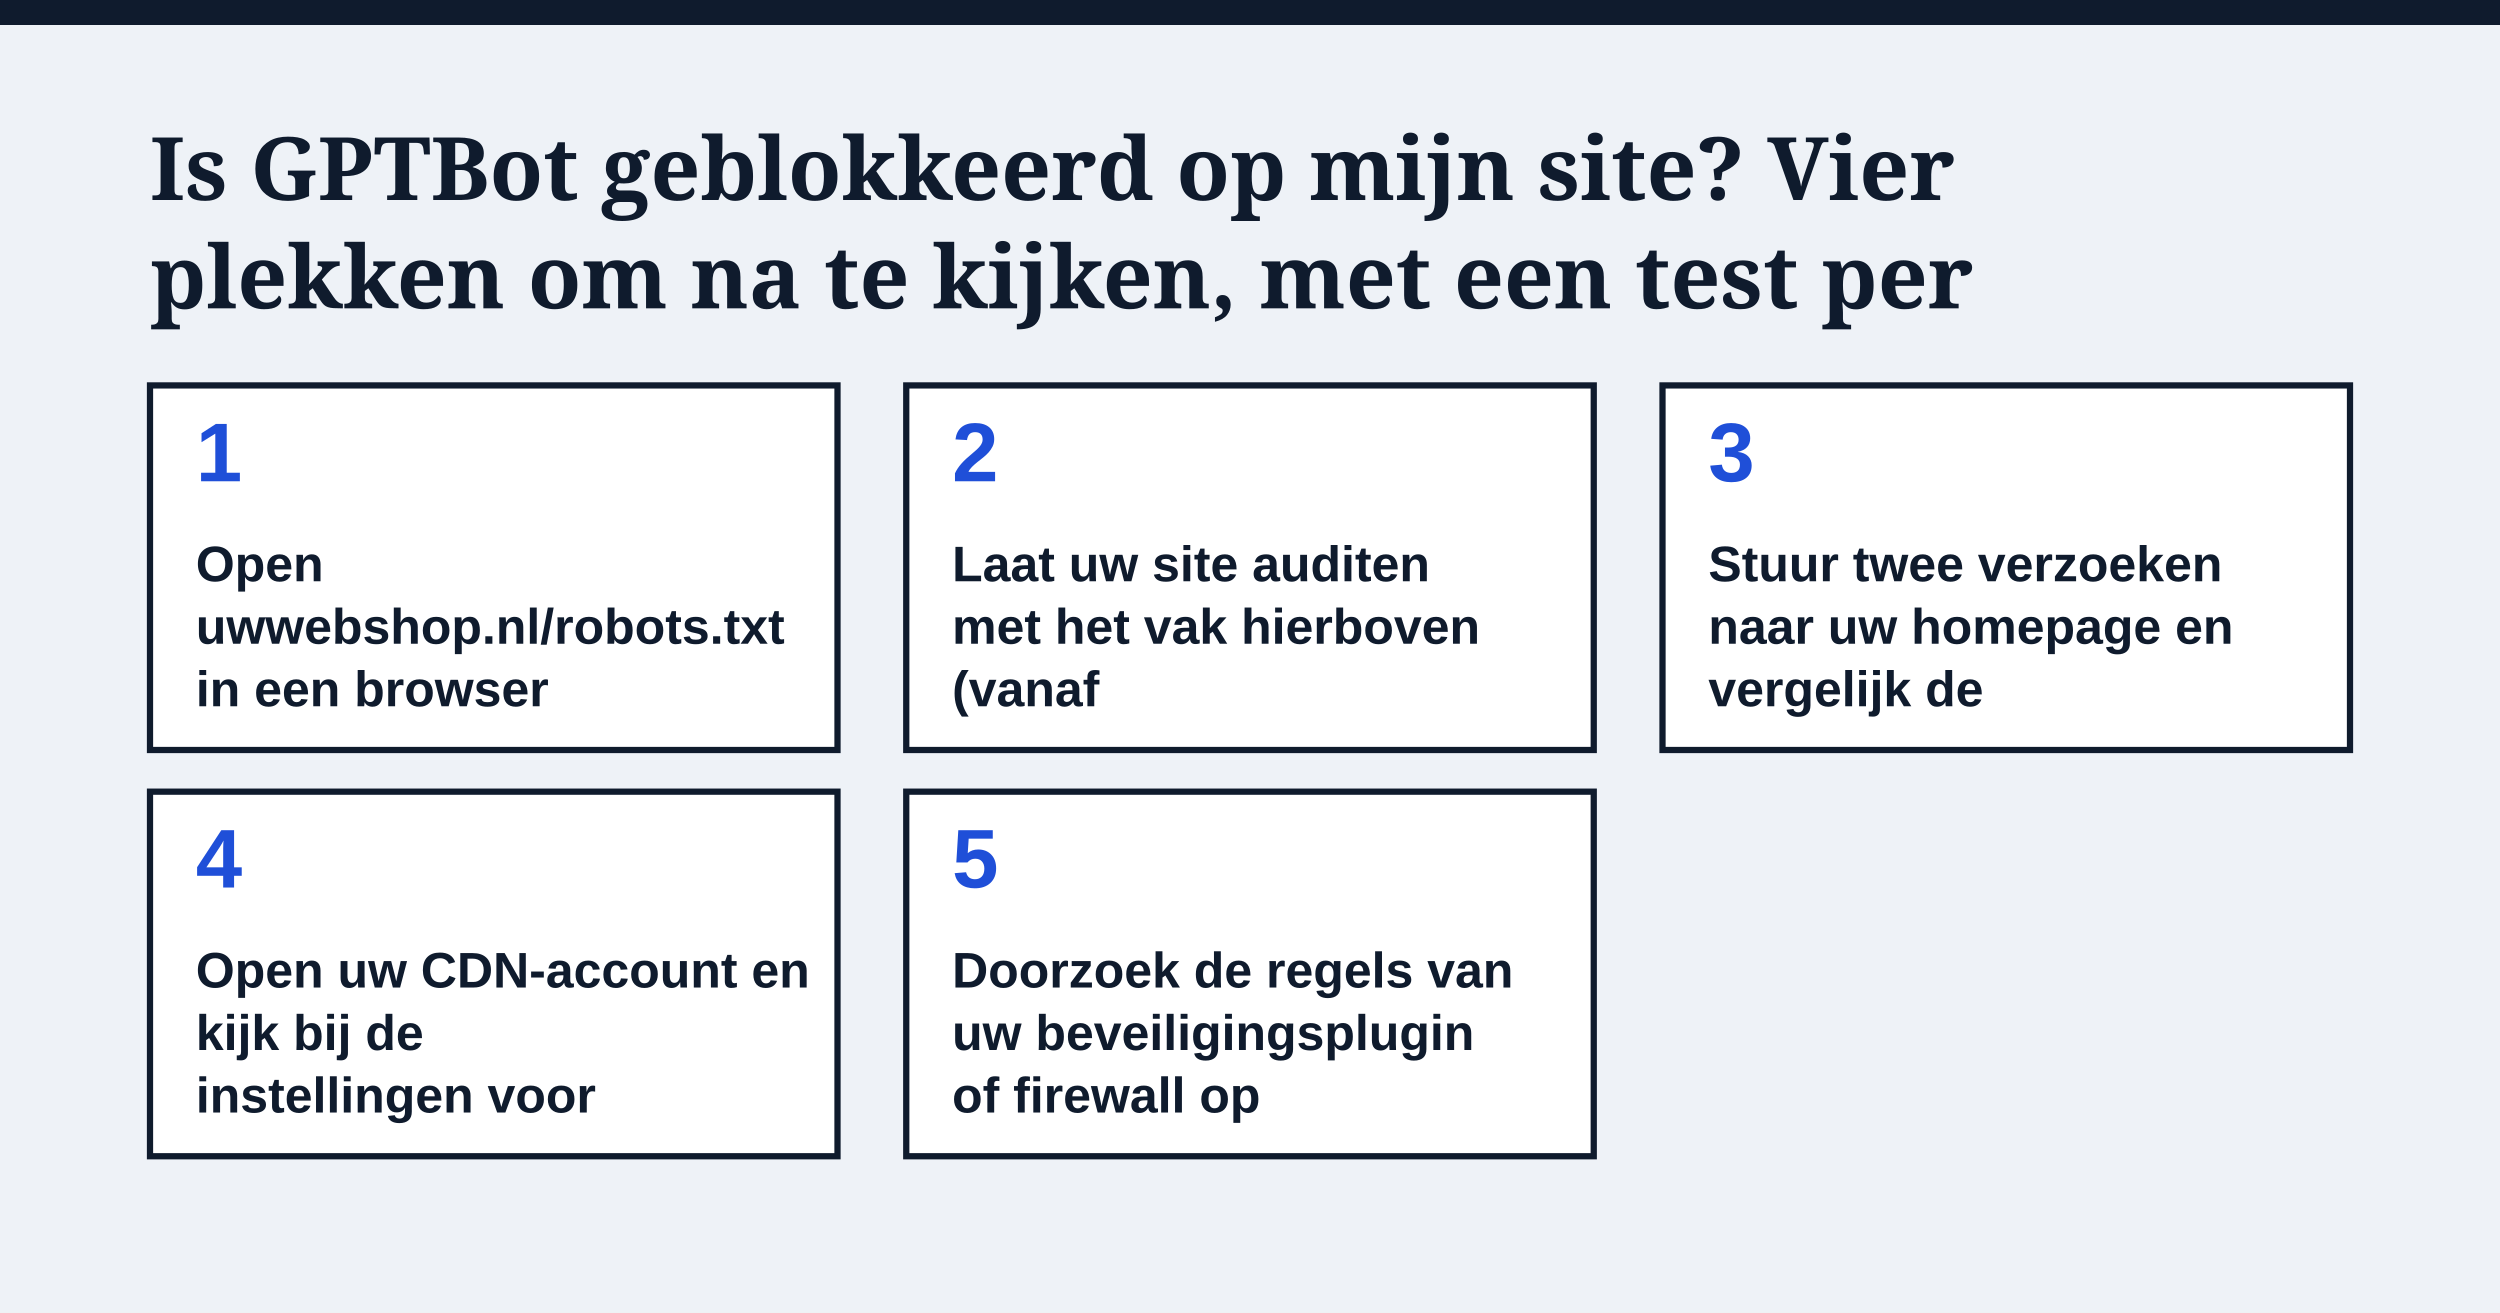
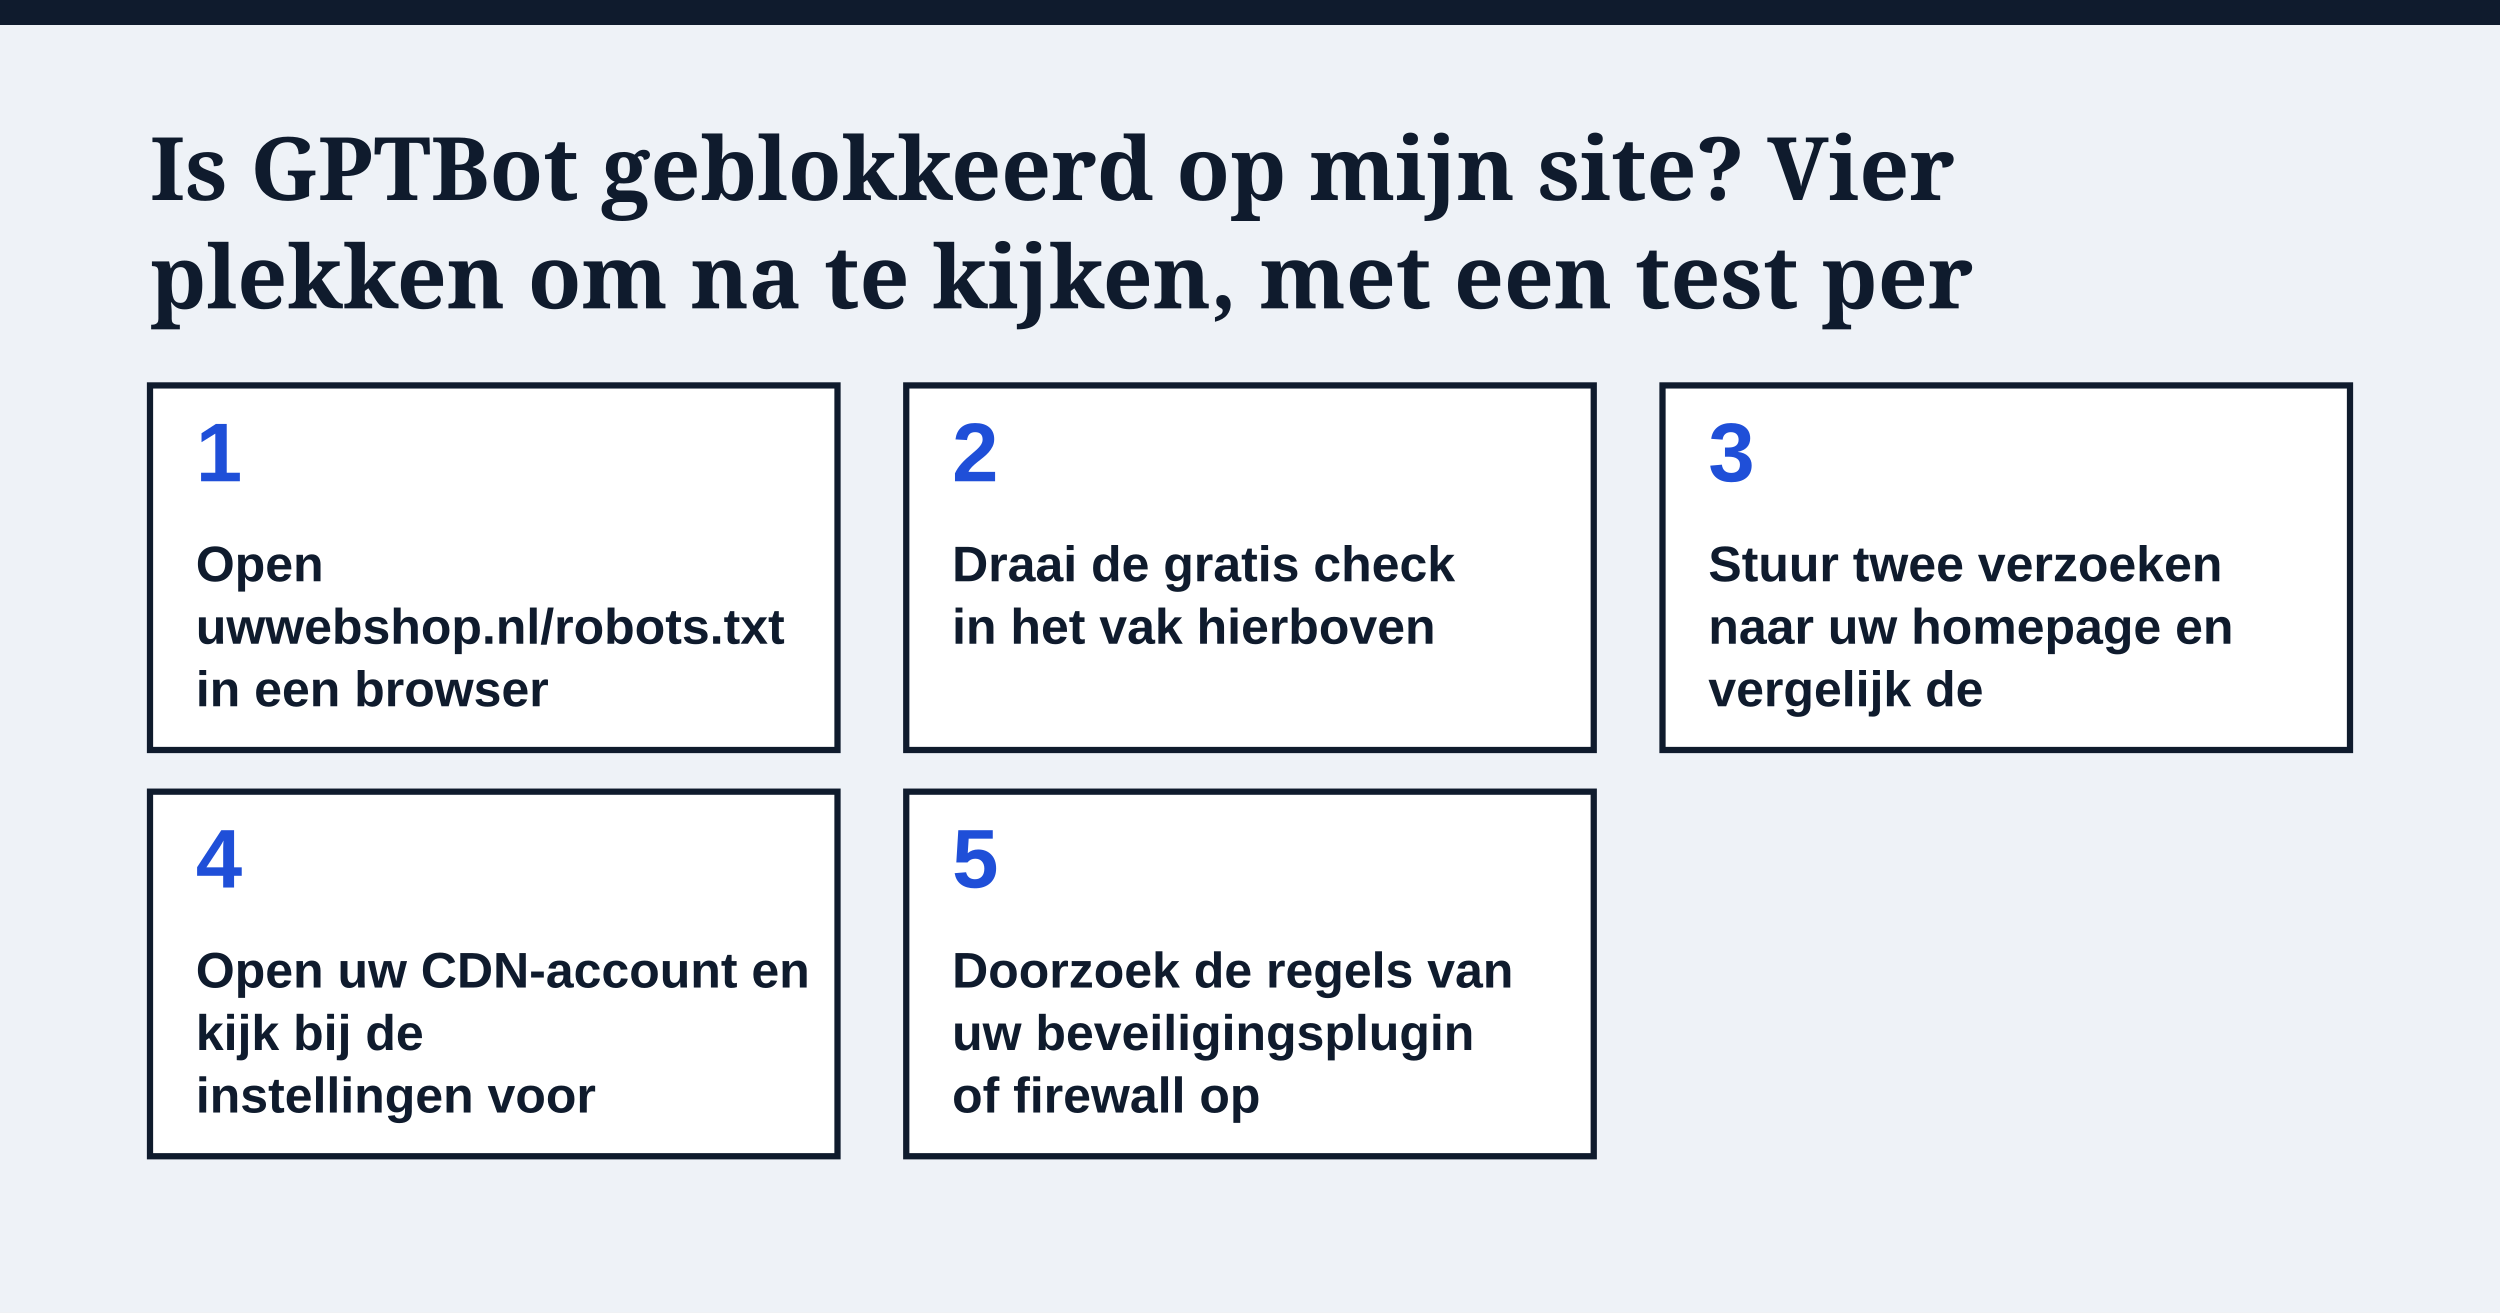
<svg xmlns="http://www.w3.org/2000/svg" viewBox="0 0 1200 630" width="1200" height="630" role="img" aria-labelledby="t d">
  <rect width="1200" height="630" fill="#EEF2F7" />
  <rect width="1200" height="12" fill="#0F1B2D" />
  <text x="72" y="96" font-family="Georgia,serif" font-size="42" font-weight="600" fill="#0F1B2D">Is GPTBot geblokkeerd op mijn site? Vier</text>
  <text x="72" y="148" font-family="Georgia,serif" font-size="42" font-weight="600" fill="#0F1B2D">plekken om na te kijken, met een test per</text>
  <g font-family="system-ui,Arial,sans-serif" fill="#0F1B2D">
    <rect x="72" y="185" width="330" height="175" fill="#fff" stroke="#0F1B2D" stroke-width="3" />
    <text x="94" y="231" font-size="40" font-weight="600" fill="#1F4FD8">1</text>
    <text x="94" y="279" font-size="24" font-weight="600">Open</text>
    <text x="94" y="309" font-size="24" font-weight="600">uwwebshop.nl/robots.txt</text>
    <text x="94" y="339" font-size="24" font-weight="600">in een browser</text>
    <rect x="435" y="185" width="330" height="175" fill="#fff" stroke="#0F1B2D" stroke-width="3" />
    <text x="457" y="231" font-size="40" font-weight="600" fill="#1F4FD8">2</text>
-     <text x="457" y="279" font-size="24" font-weight="600">Laat uw site auditen</text>
-     <text x="457" y="309" font-size="24" font-weight="600">met het vak hierboven</text>
-     <text x="457" y="339" font-size="24" font-weight="600">(vanaf</text>
+     <text x="457" y="279" font-size="24" font-weight="600">Draai de gratis check</text>
+     <text x="457" y="309" font-size="24" font-weight="600">in het vak hierboven</text>
    <rect x="798" y="185" width="330" height="175" fill="#fff" stroke="#0F1B2D" stroke-width="3" />
    <text x="820" y="231" font-size="40" font-weight="600" fill="#1F4FD8">3</text>
    <text x="820" y="279" font-size="24" font-weight="600">Stuur twee verzoeken</text>
    <text x="820" y="309" font-size="24" font-weight="600">naar uw homepage en</text>
    <text x="820" y="339" font-size="24" font-weight="600">vergelijk de</text>
    <rect x="72" y="380" width="330" height="175" fill="#fff" stroke="#0F1B2D" stroke-width="3" />
    <text x="94" y="426" font-size="40" font-weight="600" fill="#1F4FD8">4</text>
    <text x="94" y="474" font-size="24" font-weight="600">Open uw CDN-account en</text>
    <text x="94" y="504" font-size="24" font-weight="600">kijk bij de</text>
    <text x="94" y="534" font-size="24" font-weight="600">instellingen voor</text>
    <rect x="435" y="380" width="330" height="175" fill="#fff" stroke="#0F1B2D" stroke-width="3" />
    <text x="457" y="426" font-size="40" font-weight="600" fill="#1F4FD8">5</text>
    <text x="457" y="474" font-size="24" font-weight="600">Doorzoek de regels van</text>
    <text x="457" y="504" font-size="24" font-weight="600">uw beveiligingsplugin</text>
    <text x="457" y="534" font-size="24" font-weight="600">of firewall op</text>
  </g>
</svg>
